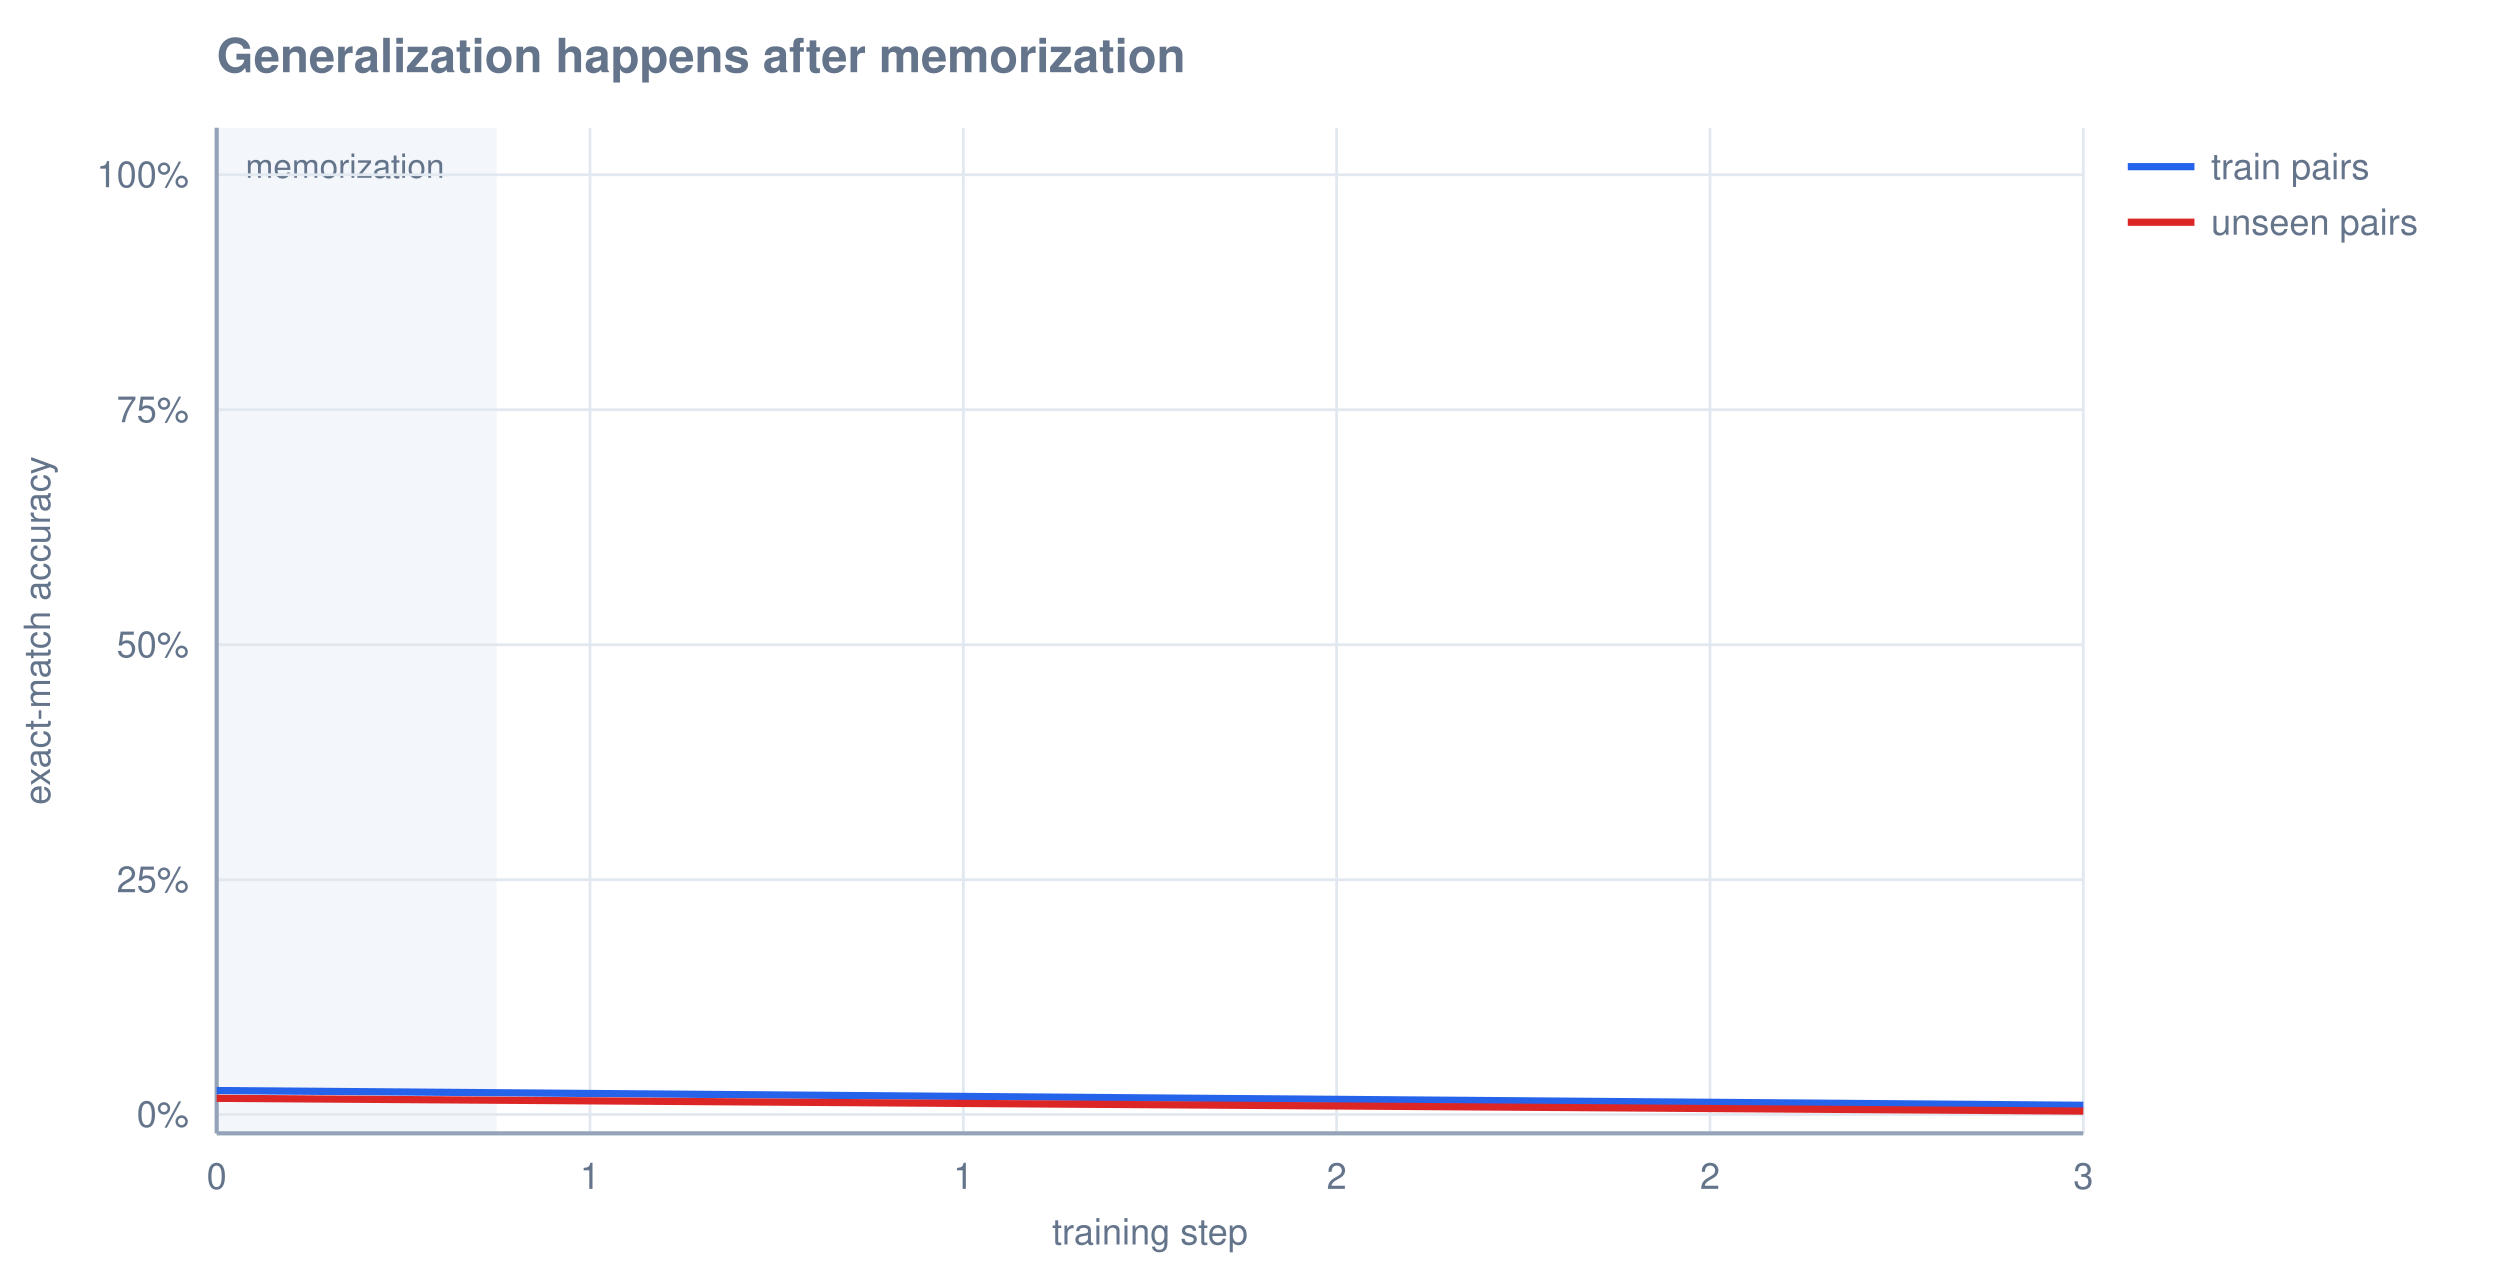
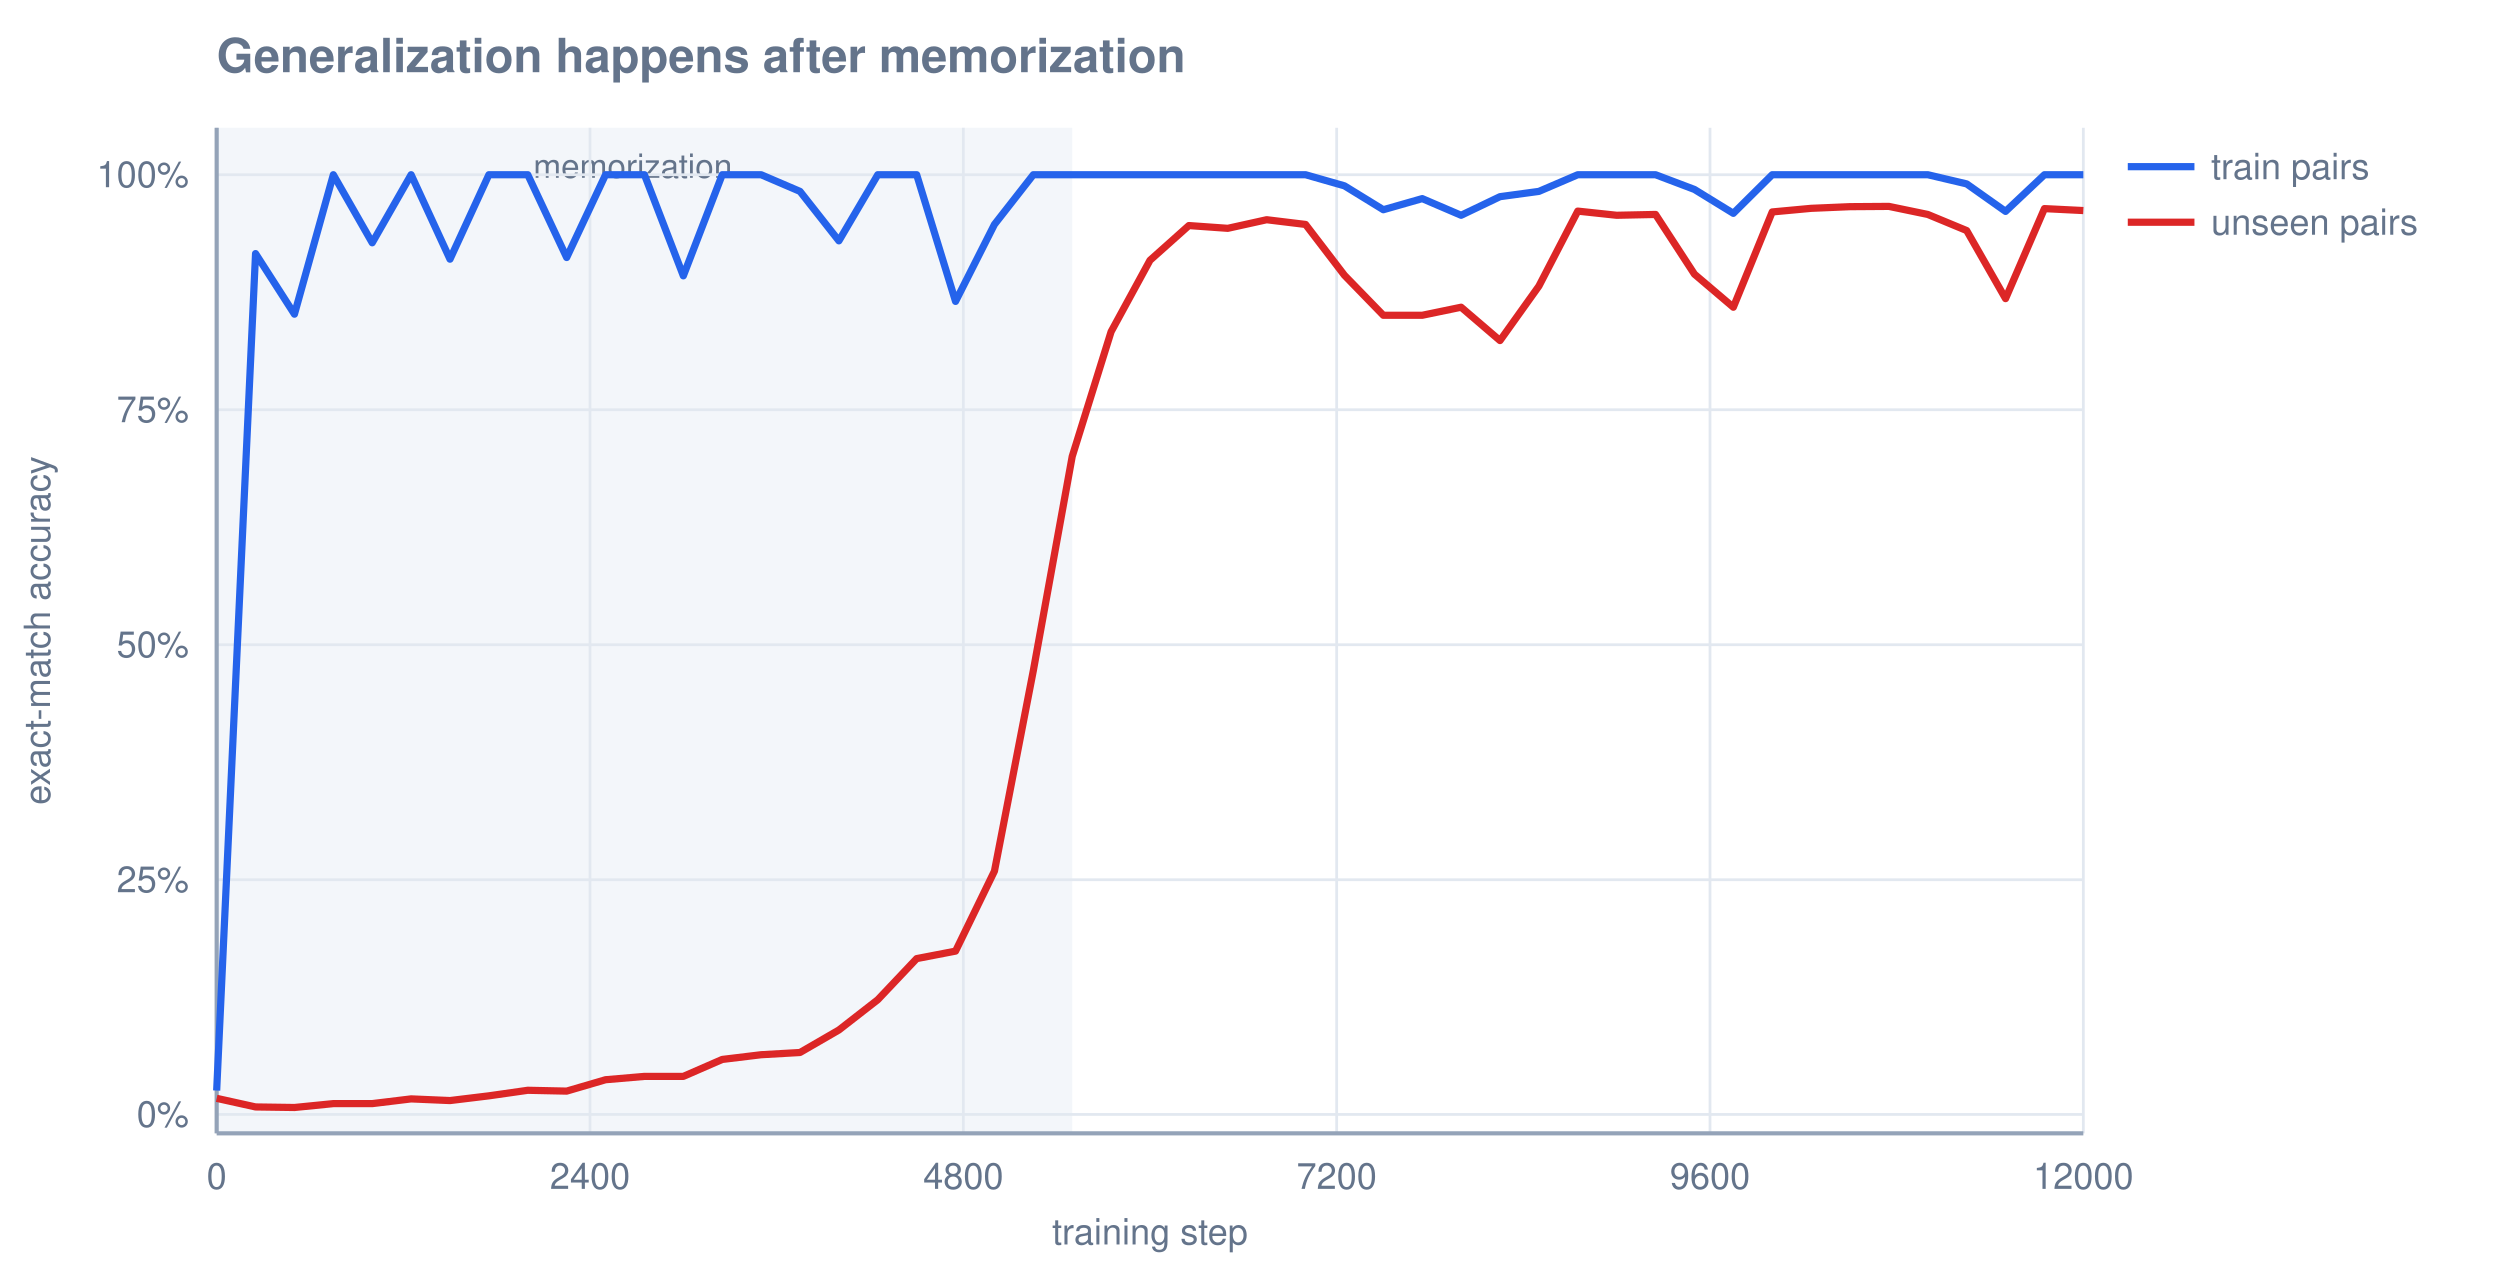
<svg xmlns="http://www.w3.org/2000/svg" width="900" height="460" viewBox="0 0 900 460" font-family="ui-sans-serif,system-ui,Segoe UI,Helvetica,Arial,sans-serif">
  <text x="78" y="26" font-size="17" font-weight="600" fill="#64748b">Generalization happens after memorization</text>
-   <rect x="78.0" y="46.0" width="100.8" height="362.0" fill="#f1f5f9" opacity="0.85" />
-   <text x="88.4" y="64.0" font-size="12" fill="#64748b">memorization</text>
+   <rect x="78.0" y="46.0" width="308.0" height="362.0" fill="#f1f5f9" opacity="0.85" />
+   <text x="192.0" y="64.0" font-size="12" fill="#64748b">memorization</text>
  <line x1="78.0" y1="401.2" x2="750.0" y2="401.2" stroke="#e2e8f0" stroke-width="1" />
  <text x="68.0" y="405.7" font-size="13" fill="#64748b" text-anchor="end">0%</text>
  <line x1="78.0" y1="316.7" x2="750.0" y2="316.7" stroke="#e2e8f0" stroke-width="1" />
  <text x="68.0" y="321.2" font-size="13" fill="#64748b" text-anchor="end">25%</text>
  <line x1="78.0" y1="232.1" x2="750.0" y2="232.1" stroke="#e2e8f0" stroke-width="1" />
  <text x="68.0" y="236.6" font-size="13" fill="#64748b" text-anchor="end">50%</text>
  <line x1="78.0" y1="147.5" x2="750.0" y2="147.5" stroke="#e2e8f0" stroke-width="1" />
  <text x="68.0" y="152.0" font-size="13" fill="#64748b" text-anchor="end">75%</text>
  <line x1="78.0" y1="62.9" x2="750.0" y2="62.9" stroke="#e2e8f0" stroke-width="1" />
  <text x="68.0" y="67.4" font-size="13" fill="#64748b" text-anchor="end">100%</text>
  <line x1="78.0" y1="46.0" x2="78.0" y2="408.0" stroke="#e2e8f0" stroke-width="1" />
  <text x="78.0" y="428.0" font-size="13" fill="#64748b" text-anchor="middle">0</text>
  <line x1="212.4" y1="46.0" x2="212.4" y2="408.0" stroke="#e2e8f0" stroke-width="1" />
-   <text x="212.4" y="428.0" font-size="13" fill="#64748b" text-anchor="middle">1</text>
+   <text x="212.4" y="428.0" font-size="13" fill="#64748b" text-anchor="middle">2400</text>
  <line x1="346.8" y1="46.0" x2="346.8" y2="408.0" stroke="#e2e8f0" stroke-width="1" />
-   <text x="346.8" y="428.0" font-size="13" fill="#64748b" text-anchor="middle">1</text>
+   <text x="346.8" y="428.0" font-size="13" fill="#64748b" text-anchor="middle">4800</text>
  <line x1="481.2" y1="46.0" x2="481.2" y2="408.0" stroke="#e2e8f0" stroke-width="1" />
-   <text x="481.2" y="428.0" font-size="13" fill="#64748b" text-anchor="middle">2</text>
+   <text x="481.2" y="428.0" font-size="13" fill="#64748b" text-anchor="middle">7200</text>
  <line x1="615.6" y1="46.0" x2="615.6" y2="408.0" stroke="#e2e8f0" stroke-width="1" />
-   <text x="615.6" y="428.0" font-size="13" fill="#64748b" text-anchor="middle">2</text>
+   <text x="615.6" y="428.0" font-size="13" fill="#64748b" text-anchor="middle">9600</text>
  <line x1="750.0" y1="46.0" x2="750.0" y2="408.0" stroke="#e2e8f0" stroke-width="1" />
-   <text x="750.0" y="428.0" font-size="13" fill="#64748b" text-anchor="middle">3</text>
+   <text x="750.0" y="428.0" font-size="13" fill="#64748b" text-anchor="middle">12000</text>
  <line x1="78.0" y1="408.0" x2="750.0" y2="408.0" stroke="#94a3b8" stroke-width="1.5" />
  <line x1="78.0" y1="46.0" x2="78.0" y2="408.0" stroke="#94a3b8" stroke-width="1.5" />
  <text x="414.0" y="448.0" font-size="13" fill="#64748b" text-anchor="middle">training step</text>
  <text x="18" y="227.0" font-size="13" fill="#64748b" transform="rotate(-90 18 227.0)" text-anchor="middle">exact-match accuracy</text>
-   <polyline fill="none" stroke="#2563eb" stroke-width="2.6" stroke-linejoin="round" points="78.0,392.6 750.0,397.9" />
+   <polyline fill="none" stroke="#2563eb" stroke-width="2.6" stroke-linejoin="round" points="78.0,392.6 92.0,91.3 106.0,113.1 120.0,62.9 134.0,87.4 148.0,62.9 162.0,93.3 176.0,62.9 190.0,62.9 204.0,92.7 218.0,62.9 232.0,62.9 246.0,99.3 260.0,62.9 274.0,62.9 288.0,68.9 302.0,86.7 316.0,62.9 330.0,62.9 344.0,108.5 358.0,80.8 372.0,62.9 386.0,62.9 400.0,62.9 414.0,62.9 428.0,62.9 442.0,62.9 456.0,62.9 470.0,62.9 484.0,66.9 498.0,75.5 512.0,71.5 526.0,77.5 540.0,70.8 554.0,68.9 568.0,62.9 582.0,62.9 596.0,62.9 610.0,68.2 624.0,76.8 638.0,62.9 652.0,62.9 666.0,62.9 680.0,62.9 694.0,62.9 708.0,66.2 722.0,76.1 736.0,62.9 750.0,62.9" />
  <line x1="766.0" y1="60.0" x2="790.0" y2="60.0" stroke="#2563eb" stroke-width="2.6" />
  <text x="796.0" y="64.5" font-size="13" fill="#64748b">train pairs</text>
-   <polyline fill="none" stroke="#dc2626" stroke-width="2.6" stroke-linejoin="round" points="78.0,395.4 750.0,400.0" />
+   <polyline fill="none" stroke="#dc2626" stroke-width="2.6" stroke-linejoin="round" points="78.0,395.4 92.0,398.5 106.0,398.7 120.0,397.3 134.0,397.3 148.0,395.6 162.0,396.2 176.0,394.5 190.0,392.5 204.0,392.8 218.0,388.7 232.0,387.5 246.0,387.5 260.0,381.4 274.0,379.7 288.0,378.9 302.0,370.8 316.0,359.9 330.0,345.1 344.0,342.4 358.0,313.6 372.0,241.4 386.0,164.3 400.0,119.4 414.0,93.7 428.0,81.2 442.0,82.2 456.0,79.1 470.0,80.8 484.0,99.1 498.0,113.5 512.0,113.5 526.0,110.6 540.0,122.6 554.0,103.0 568.0,76.0 582.0,77.5 596.0,77.2 610.0,98.7 624.0,110.6 638.0,76.3 652.0,75.0 666.0,74.4 680.0,74.3 694.0,77.2 708.0,83.0 722.0,107.5 736.0,75.1 750.0,75.8" />
  <line x1="766.0" y1="80.0" x2="790.0" y2="80.0" stroke="#dc2626" stroke-width="2.6" />
  <text x="796.0" y="84.5" font-size="13" fill="#64748b">unseen pairs</text>
</svg>
